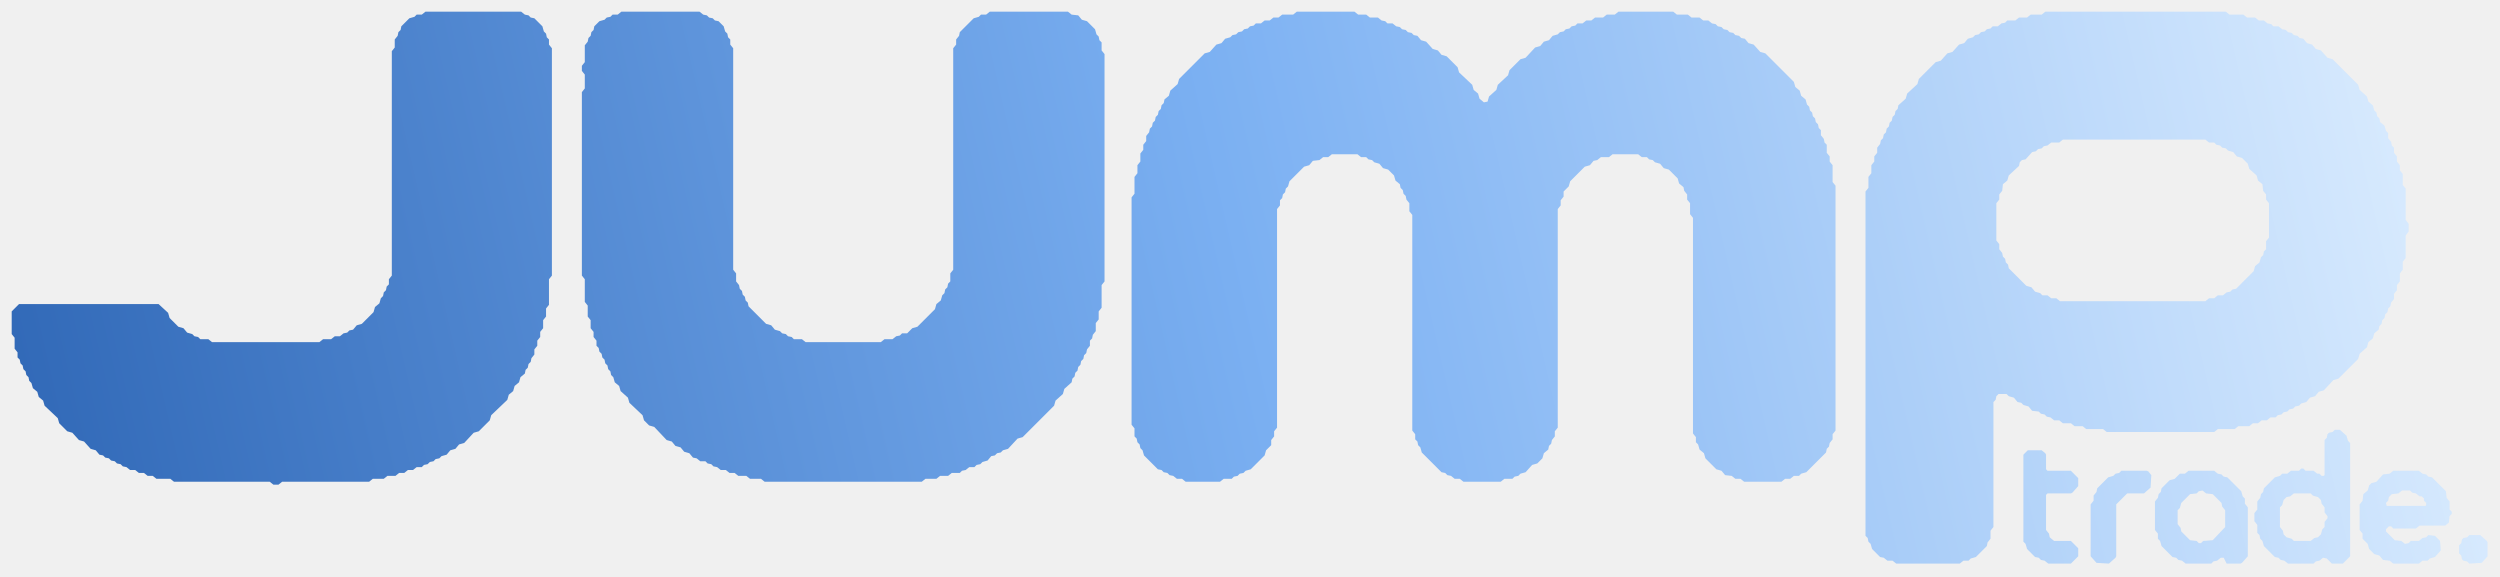
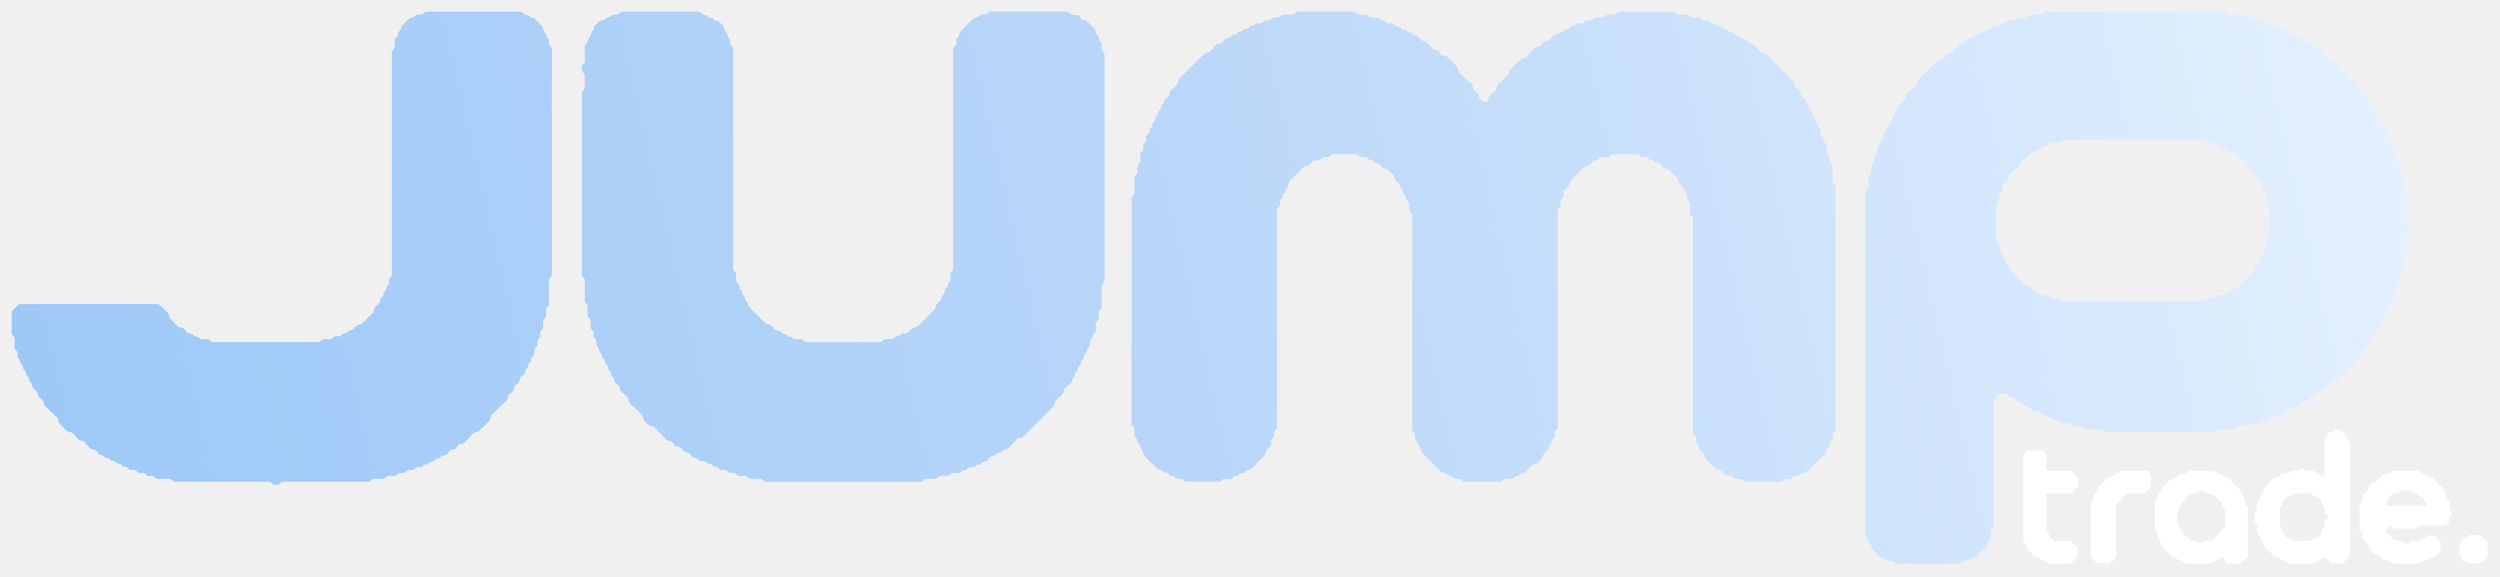
<svg xmlns="http://www.w3.org/2000/svg" viewBox="0 0 855 197">
  <defs>
    <linearGradient id="g" gradientUnits="userSpaceOnUse" x1="0" y1="197" x2="855" y2="0">
-       <stop offset="0" stop-color="#2E66B5" />
-       <stop offset=".5" stop-color="#7BB0F2" />
-       <stop offset="1" stop-color="#E1F0FF" />
+       <stop offset="0" stop-color="#9CC8F7" />
+       <stop offset=".5" stop-color="#BBD7F9" />
+       <stop offset="1" stop-color="#E8F3FF" />
    </linearGradient>
  </defs>
-   <path fill-rule="evenodd" fill="url(#g)" d="M842.50 184.00 L842.00 184.50 L841.75 185.75 L841.00 186.50 L841.00 189.25 L841.75 190.00 L842.00 191.25 L842.50 191.75 L843.75 192.00 L844.50 192.75 L848.75 192.50 L850.75 190.25 L850.75 185.50 L850.50 185.00 L848.25 183.00 L844.50 183.00 L843.75 183.75Z M818.50 161.00 L817.25 162.00 L815.00 162.25 L812.75 164.75 L811.00 165.25 L810.25 166.00 L809.75 167.75 L808.25 169.00 L808.00 171.25 L807.00 172.50 L807.00 181.25 L808.00 182.50 L808.00 184.25 L809.75 186.00 L810.25 187.75 L812.00 189.50 L813.75 190.00 L815.00 191.50 L817.25 191.75 L818.50 192.75 L827.25 192.75 L828.50 191.75 L830.25 191.75 L831.00 191.00 L832.75 190.50 L834.75 188.25 L834.50 185.00 L832.75 183.25 L830.50 183.00 L829.75 183.75 L828.50 184.00 L827.25 185.00 L824.50 185.00 L823.75 185.75 L822.50 186.00 L821.25 185.00 L819.00 184.75 L816.00 181.75 L816.00 181.00 L817.00 180.00 L817.75 180.00 L818.50 180.75 L826.25 180.75 L827.50 179.75 L836.25 179.75 L837.50 178.75 L837.75 176.50 L838.50 175.75 L838.50 175.00 L837.75 174.25 L837.75 171.50 L836.75 170.25 L836.50 168.00 L831.75 163.25 L830.50 163.00 L829.75 162.25 L828.50 162.00 L827.25 161.00Z M816.00 172.00 L816.75 171.25 L817.00 170.00 L818.00 169.00 L820.25 168.75 L821.50 167.75 L824.25 167.75 L825.00 168.50 L826.25 168.75 L827.50 169.75 L828.25 169.75 L829.00 170.50 L829.00 171.25 L829.75 172.00 L829.75 172.75 L829.50 173.00 L816.25 173.00Z M742.00 164.25 L739.25 167.00 L739.00 168.25 L738.25 169.00 L738.00 170.25 L737.00 171.50 L737.00 181.25 L738.00 182.50 L738.00 184.25 L738.75 185.00 L739.25 186.75 L743.00 190.50 L744.25 190.75 L745.00 191.50 L746.25 191.75 L747.50 192.75 L756.25 192.75 L757.00 192.00 L758.25 191.75 L759.50 190.75 L760.50 190.75 L761.50 192.75 L766.25 192.75 L766.75 192.50 L768.75 190.25 L768.75 173.50 L767.75 172.25 L767.75 170.50 L767.00 169.75 L766.50 168.00 L761.75 163.25 L760.50 163.00 L759.75 162.25 L758.50 162.00 L757.25 161.00 L748.50 161.00 L747.25 162.00 L745.50 162.00 L743.75 163.75Z M753.25 167.75 L754.50 168.75 L756.75 169.00 L759.75 172.00 L760.00 173.25 L761.00 174.50 L761.00 180.25 L756.75 184.75 L753.50 185.00 L752.75 185.75 L752.00 185.75 L751.25 185.00 L749.00 184.75 L746.00 181.75 L745.75 180.50 L744.75 179.25 L744.75 174.50 L745.50 173.75 L746.00 172.00 L749.00 169.00 L751.25 168.75 L752.00 168.00Z M734.75 161.25 L734.25 161.00 L725.50 161.00 L724.75 161.75 L723.50 162.00 L722.75 162.75 L721.00 163.25 L717.25 167.00 L717.00 168.25 L716.00 169.50 L716.00 171.25 L715.00 172.50 L715.00 190.25 L717.00 192.50 L721.25 192.75 L723.50 190.75 L723.75 190.25 L723.75 172.50 L727.50 168.75 L733.25 168.75 L735.50 166.75 L735.75 162.50Z M693.50 154.00 L692.00 155.50 L692.00 185.25 L692.75 186.00 L693.25 187.75 L696.00 190.50 L697.25 190.75 L698.00 191.50 L699.25 191.75 L700.50 192.75 L708.25 192.75 L710.75 190.25 L710.75 187.50 L708.25 185.00 L702.50 185.00 L701.00 183.75 L700.75 182.50 L699.75 181.25 L699.75 169.25 L700.25 168.75 L708.25 168.75 L708.75 168.50 L710.75 166.25 L710.75 163.50 L708.25 161.00 L700.25 161.00 L699.75 160.50 L699.75 155.50 L699.50 155.00 L698.25 154.00Z M800.25 147.00 L798.50 147.00 L797.75 147.75 L796.50 148.00 L796.00 148.50 L795.75 149.75 L795.00 150.50 L795.00 162.50 L794.75 162.75 L794.00 162.75 L793.25 162.00 L792.50 162.00 L791.25 161.00 L788.50 161.00 L787.75 160.25 L787.00 160.25 L786.25 161.00 L783.50 161.00 L782.25 162.00 L780.50 162.00 L779.75 162.75 L778.00 163.25 L774.25 167.00 L774.00 168.25 L773.25 169.00 L773.00 170.25 L772.00 171.50 L772.00 174.25 L771.00 175.50 L771.00 178.25 L772.00 179.50 L772.00 182.25 L772.75 183.00 L773.00 184.25 L773.75 185.00 L774.25 186.75 L778.00 190.50 L779.25 190.75 L780.00 191.50 L781.25 191.75 L782.50 192.75 L791.25 192.75 L792.00 192.00 L793.25 191.75 L794.50 190.75 L795.75 191.00 L797.50 192.75 L801.25 192.75 L803.75 190.25 L803.75 151.50 L803.00 150.75 L802.50 149.00Z M784.50 168.75 L790.25 168.75 L791.00 169.50 L792.75 170.00 L793.75 171.00 L794.00 172.25 L795.00 173.50 L795.00 175.25 L796.00 176.50 L796.00 177.25 L795.00 178.50 L795.00 180.25 L794.25 181.00 L793.75 182.75 L792.75 183.75 L791.50 184.00 L790.25 185.00 L784.50 185.00 L783.75 184.25 L782.00 183.75 L781.00 182.75 L780.75 181.50 L779.75 180.25 L779.75 173.50 L780.50 172.75 L781.00 171.00 L782.00 170.00 L783.25 169.75Z M797.75 20.25 L796.00 19.75 L793.75 17.25 L792.00 16.75 L790.75 15.25 L789.00 14.75 L787.75 13.25 L786.50 13.00 L785.75 12.25 L784.50 12.00 L783.75 11.25 L782.50 11.00 L781.75 10.25 L780.50 10.00 L779.25 9.00 L777.50 9.00 L776.75 8.25 L775.50 8.00 L774.25 7.00 L772.50 7.00 L771.25 6.00 L768.50 6.00 L767.25 5.00 L762.50 5.00 L761.25 4.00 L699.50 4.00 L698.25 5.00 L694.50 5.00 L693.25 6.00 L690.50 6.00 L689.25 7.00 L686.50 7.00 L685.75 7.75 L684.50 8.00 L683.25 9.00 L681.50 9.00 L680.75 9.75 L679.50 10.00 L678.75 10.75 L677.50 11.00 L676.75 11.75 L675.50 12.00 L674.75 12.75 L673.00 13.25 L671.75 14.75 L670.00 15.25 L667.75 17.75 L666.00 18.25 L663.75 20.75 L662.00 21.25 L656.25 27.00 L655.75 28.75 L652.25 32.00 L651.75 33.75 L649.25 36.00 L649.00 37.25 L648.25 38.00 L648.00 39.25 L647.25 40.00 L647.00 41.25 L646.25 42.00 L646.00 43.25 L645.25 44.00 L645.00 45.25 L644.25 46.00 L644.00 47.25 L643.25 48.00 L643.00 49.25 L642.00 50.50 L642.00 52.25 L641.00 53.50 L641.00 55.25 L640.00 56.50 L640.00 59.25 L639.00 60.50 L639.00 64.25 L638.00 65.50 L638.00 183.25 L638.75 184.00 L639.00 185.25 L639.75 186.00 L640.25 187.75 L643.00 190.50 L644.25 190.75 L645.50 191.75 L647.25 191.75 L648.50 192.75 L670.25 192.75 L671.50 191.75 L673.25 191.75 L674.00 191.00 L675.75 190.50 L679.50 186.75 L679.75 185.50 L680.75 184.25 L680.75 181.50 L681.75 180.25 L681.75 137.50 L682.50 136.75 L682.75 135.50 L683.50 134.75 L686.25 134.75 L687.00 135.50 L688.75 136.00 L690.00 137.50 L691.25 137.75 L692.00 138.50 L693.75 139.00 L695.00 140.50 L697.25 140.75 L698.00 141.50 L699.25 141.75 L700.00 142.50 L701.25 142.75 L702.50 143.75 L704.25 143.75 L705.50 144.75 L708.25 144.75 L709.50 145.75 L712.25 145.75 L713.50 146.75 L719.25 146.75 L720.50 147.75 L757.25 147.75 L758.50 146.75 L764.25 146.75 L765.50 145.75 L769.25 145.75 L770.50 144.75 L772.25 144.75 L773.50 143.75 L775.25 143.75 L776.50 142.75 L778.25 142.75 L779.00 142.00 L780.25 141.75 L781.00 141.00 L782.25 140.75 L783.00 140.00 L784.25 139.75 L785.00 139.00 L786.25 138.75 L787.00 138.00 L788.75 137.50 L790.00 136.00 L791.75 135.50 L793.00 134.00 L794.75 133.50 L798.00 130.00 L799.75 129.50 L806.50 122.75 L807.00 121.00 L809.50 118.75 L810.00 117.00 L811.50 115.75 L812.00 114.00 L813.50 112.75 L813.75 111.50 L814.50 110.75 L814.75 109.50 L815.50 108.75 L815.75 107.50 L816.50 106.75 L816.75 105.50 L817.50 104.75 L817.75 103.50 L818.75 102.25 L818.75 100.50 L819.75 99.25 L819.75 97.50 L820.75 96.25 L820.75 93.50 L821.75 92.25 L821.75 89.50 L822.75 88.25 L822.75 80.50 L823.75 79.25 L823.75 76.50 L822.75 75.25 L822.75 64.50 L821.75 63.25 L821.75 59.50 L820.75 58.25 L820.75 56.50 L819.75 55.25 L819.75 53.50 L818.75 52.25 L818.75 50.50 L818.00 49.75 L817.75 48.50 L816.75 47.25 L816.75 45.50 L816.00 44.75 L815.50 43.00 L814.00 41.75 L813.75 40.50 L813.00 39.75 L812.75 38.50 L812.00 37.75 L811.50 36.00 L810.00 34.75 L809.50 33.00 L807.00 30.75 L806.50 29.00Z M682.75 69.50 L683.75 68.25 L683.75 66.50 L684.75 65.25 L685.00 63.00 L686.50 61.75 L687.00 60.00 L690.50 56.75 L690.75 55.50 L691.50 54.75 L692.75 54.50 L695.00 52.00 L696.25 51.75 L697.00 51.00 L698.25 50.75 L699.00 50.00 L700.25 49.75 L701.50 48.75 L704.25 48.75 L705.50 47.75 L754.25 47.75 L755.50 48.75 L757.25 48.75 L758.00 49.50 L759.25 49.75 L760.00 50.50 L761.25 50.75 L762.00 51.50 L763.75 52.00 L765.00 53.50 L766.75 54.00 L768.75 56.00 L769.25 57.75 L771.75 60.00 L772.25 61.75 L773.75 63.00 L774.00 65.25 L775.00 66.50 L775.00 68.25 L776.00 69.50 L776.00 81.25 L775.00 82.50 L775.00 85.25 L774.25 86.00 L774.00 87.25 L773.25 88.00 L772.75 89.75 L771.25 91.00 L770.75 92.75 L764.75 98.75 L763.50 99.00 L762.75 99.75 L761.50 100.00 L760.25 101.00 L758.50 101.00 L757.25 102.00 L755.50 102.00 L754.25 103.00 L704.50 103.00 L703.25 102.00 L701.50 102.00 L700.25 101.00 L698.50 101.00 L697.75 100.25 L696.00 99.75 L694.75 98.25 L693.00 97.75 L687.00 91.75 L686.75 90.50 L686.00 89.75 L685.75 88.50 L685.00 87.75 L684.75 86.50 L683.75 85.25 L683.75 83.50 L682.75 82.25Z M392.00 46.50 L392.00 48.25 L391.00 49.50 L391.00 51.25 L390.00 52.50 L390.00 55.25 L389.00 56.50 L389.00 59.25 L388.00 60.50 L388.00 66.25 L387.00 67.50 L387.00 145.25 L388.00 146.50 L388.00 149.25 L388.75 150.00 L389.00 151.25 L389.75 152.00 L390.00 153.25 L390.75 154.00 L391.25 155.75 L396.00 160.50 L397.25 160.75 L398.00 161.50 L399.25 161.75 L400.00 162.50 L401.25 162.75 L402.50 163.75 L404.25 163.75 L405.50 164.75 L417.25 164.75 L418.50 163.75 L421.25 163.75 L422.00 163.00 L423.25 162.75 L424.00 162.00 L425.25 161.75 L426.00 161.00 L427.75 160.50 L432.50 155.75 L433.00 154.00 L434.75 152.25 L434.75 150.50 L435.75 149.25 L435.75 147.50 L436.75 146.25 L436.75 71.50 L437.75 70.25 L437.75 68.50 L438.50 67.75 L438.75 66.50 L439.50 65.75 L439.75 64.50 L440.50 63.75 L441.00 62.00 L446.00 57.00 L447.75 56.50 L449.00 55.00 L451.25 54.75 L452.50 53.75 L454.25 53.75 L455.50 52.75 L464.25 52.75 L465.50 53.75 L467.25 53.75 L468.00 54.50 L469.25 54.75 L470.00 55.50 L471.75 56.00 L473.00 57.50 L474.75 58.00 L476.75 60.00 L477.25 61.75 L478.75 63.00 L479.00 64.25 L479.75 65.00 L480.00 66.25 L480.75 67.00 L481.00 68.25 L482.00 69.50 L482.00 72.25 L483.00 73.50 L483.00 147.25 L484.00 148.50 L484.00 150.25 L484.75 151.00 L485.00 152.25 L485.75 153.00 L486.25 154.75 L493.00 161.50 L494.25 161.75 L495.00 162.50 L496.25 162.75 L497.50 163.75 L499.25 163.75 L500.50 164.75 L513.25 164.75 L514.50 163.75 L517.25 163.75 L518.00 163.00 L519.25 162.75 L520.00 162.00 L521.75 161.50 L524.00 159.00 L525.75 158.50 L527.50 156.75 L528.00 155.00 L529.50 153.75 L529.75 152.50 L530.50 151.75 L530.75 150.50 L531.75 149.25 L531.75 147.50 L532.75 146.25 L532.75 71.50 L533.75 70.25 L533.75 68.50 L534.75 67.25 L534.75 65.50 L536.50 63.75 L537.00 62.00 L542.00 57.00 L543.75 56.50 L545.00 55.00 L546.25 54.75 L547.50 53.75 L550.25 53.75 L551.50 52.75 L560.25 52.75 L561.50 53.75 L563.25 53.75 L564.00 54.50 L565.25 54.75 L566.00 55.50 L567.75 56.00 L569.00 57.50 L570.75 58.00 L573.75 61.00 L574.25 62.75 L575.75 64.00 L576.00 65.25 L577.00 66.50 L577.00 68.25 L578.00 69.50 L578.00 73.25 L579.00 74.50 L579.00 148.25 L580.00 149.50 L580.00 151.25 L580.75 152.00 L581.25 153.75 L582.75 155.00 L583.25 156.75 L587.00 160.50 L588.75 161.00 L590.00 162.50 L592.25 162.75 L593.50 163.75 L595.25 163.75 L596.50 164.75 L609.25 164.75 L610.50 163.75 L612.25 163.75 L613.50 162.75 L615.25 162.75 L616.00 162.00 L617.75 161.50 L624.50 154.75 L624.75 153.50 L625.50 152.75 L625.75 151.50 L626.75 150.25 L626.75 148.50 L627.75 147.25 L627.75 63.50 L626.75 62.25 L626.75 56.50 L625.75 55.25 L625.75 53.50 L624.75 52.25 L624.75 49.50 L624.00 48.75 L623.75 47.50 L622.75 46.25 L622.75 44.50 L622.00 43.75 L621.75 42.50 L621.00 41.75 L620.75 40.50 L620.00 39.75 L619.75 38.50 L619.00 37.75 L618.75 36.50 L618.00 35.75 L617.50 34.00 L616.00 32.75 L615.50 31.00 L614.00 29.75 L613.50 28.00 L603.75 18.25 L602.00 17.75 L599.75 15.25 L598.00 14.75 L596.75 13.25 L595.50 13.00 L594.75 12.25 L593.50 12.00 L592.75 11.25 L591.50 11.00 L590.75 10.25 L589.50 10.00 L588.75 9.25 L587.50 9.00 L586.75 8.25 L585.50 8.00 L584.25 7.00 L582.50 7.00 L581.25 6.00 L578.50 6.00 L577.25 5.00 L573.50 5.00 L572.25 4.00 L553.50 4.00 L552.25 5.00 L549.50 5.00 L548.25 6.00 L545.50 6.00 L544.25 7.00 L542.50 7.00 L541.25 8.00 L539.50 8.00 L538.75 8.75 L537.50 9.00 L536.75 9.75 L535.50 10.00 L534.75 10.75 L533.50 11.00 L532.75 11.75 L531.00 12.25 L529.75 13.75 L528.00 14.25 L526.75 15.75 L525.00 16.25 L521.75 19.75 L520.00 20.25 L516.25 24.00 L515.75 25.75 L512.25 29.00 L511.75 30.75 L509.25 33.00 L508.75 34.75 L507.50 35.00 L506.00 33.75 L505.50 32.00 L504.00 30.75 L503.50 29.00 L499.00 24.75 L498.50 23.00 L494.75 19.25 L493.00 18.75 L491.75 17.25 L490.00 16.75 L487.75 14.25 L486.00 13.75 L484.75 12.25 L483.50 12.00 L482.75 11.25 L481.50 11.00 L480.75 10.25 L479.50 10.00 L478.75 9.25 L477.50 9.00 L476.25 8.00 L474.50 8.00 L473.75 7.25 L472.50 7.00 L471.25 6.00 L468.50 6.00 L467.25 5.00 L464.50 5.00 L463.25 4.00 L443.50 4.00 L442.25 5.00 L438.50 5.00 L437.25 6.00 L435.50 6.00 L434.25 7.00 L432.50 7.00 L431.25 8.00 L429.50 8.00 L428.75 8.75 L427.50 9.00 L426.75 9.75 L425.50 10.00 L424.75 10.75 L423.50 11.00 L422.75 11.75 L421.50 12.00 L420.75 12.75 L419.00 13.25 L417.75 14.75 L416.00 15.25 L413.75 17.75 L412.00 18.25 L403.25 27.00 L402.75 28.75 L400.25 31.00 L399.75 32.75 L398.25 34.00 L398.00 35.25 L397.25 36.00 L397.00 37.25 L396.25 38.00 L396.00 39.25 L395.25 40.00 L395.00 41.25 L394.25 42.00 L394.00 43.25 L393.25 44.00 L393.00 45.25Z M203.25 9.00 L203.00 10.25 L202.25 11.00 L202.00 12.25 L201.25 13.00 L201.00 14.25 L200.00 15.50 L200.00 21.25 L199.00 22.50 L199.00 24.25 L200.00 25.50 L200.00 30.25 L199.00 31.50 L199.00 94.25 L200.00 95.50 L200.00 103.25 L201.00 104.50 L201.00 108.25 L202.00 109.50 L202.00 112.25 L203.00 113.50 L203.00 115.25 L204.00 116.50 L204.00 118.25 L204.75 119.00 L205.00 120.25 L205.75 121.00 L206.00 122.25 L206.75 123.00 L207.00 124.25 L207.75 125.00 L208.00 126.25 L208.75 127.00 L209.00 128.25 L209.75 129.00 L210.25 130.75 L211.75 132.00 L212.25 133.75 L214.75 136.00 L215.25 137.75 L219.75 142.00 L220.25 143.75 L222.00 145.50 L223.75 146.00 L228.00 150.50 L229.75 151.00 L231.00 152.50 L232.75 153.00 L234.00 154.50 L235.75 155.00 L237.00 156.50 L238.25 156.75 L239.50 157.75 L241.25 157.75 L242.00 158.50 L243.25 158.75 L244.00 159.50 L245.25 159.75 L246.50 160.75 L248.25 160.75 L249.50 161.75 L251.25 161.75 L252.50 162.75 L255.25 162.75 L256.50 163.75 L260.25 163.75 L261.50 164.75 L315.25 164.75 L316.50 163.75 L320.25 163.75 L321.50 162.75 L324.25 162.75 L325.50 161.75 L328.25 161.75 L329.00 161.00 L330.25 160.75 L331.50 159.75 L333.25 159.75 L334.00 159.00 L335.25 158.75 L336.00 158.00 L337.75 157.50 L339.00 156.00 L340.25 155.75 L341.00 155.00 L342.25 154.75 L343.00 154.00 L344.75 153.50 L348.00 150.00 L349.75 149.50 L360.50 138.75 L361.00 137.00 L363.50 134.75 L364.00 133.00 L366.50 130.75 L366.75 129.50 L367.50 128.75 L367.75 127.50 L368.50 126.75 L368.75 125.50 L369.50 124.75 L369.75 123.50 L370.50 122.75 L370.75 121.50 L371.50 120.75 L371.75 119.50 L372.75 118.25 L372.75 116.50 L373.50 115.75 L373.75 114.50 L374.75 113.25 L374.75 110.50 L375.75 109.25 L375.75 106.50 L376.75 105.25 L376.75 97.50 L377.75 96.25 L377.75 18.50 L376.75 17.25 L376.75 14.50 L376.00 13.75 L375.75 12.50 L375.00 11.75 L374.50 10.00 L371.75 7.25 L370.00 6.75 L368.75 5.25 L366.50 5.00 L365.25 4.00 L338.50 4.00 L337.25 5.00 L335.50 5.00 L334.75 5.75 L333.00 6.25 L328.25 11.00 L328.00 12.25 L327.00 13.50 L327.00 15.25 L326.00 16.50 L326.00 92.25 L325.00 93.50 L325.00 96.25 L324.25 97.00 L324.00 98.25 L323.25 99.00 L323.00 100.25 L322.25 101.00 L321.75 102.75 L320.25 104.00 L319.75 105.75 L313.75 111.75 L312.00 112.25 L310.25 114.00 L308.50 114.00 L307.75 114.75 L306.50 115.00 L305.25 116.00 L302.50 116.00 L301.25 117.00 L275.50 117.00 L274.25 116.00 L271.50 116.00 L270.75 115.25 L269.50 115.00 L268.75 114.25 L267.50 114.00 L266.75 113.25 L265.00 112.75 L263.75 111.25 L262.00 110.75 L256.00 104.75 L255.75 103.50 L255.00 102.75 L254.75 101.50 L254.00 100.75 L253.75 99.50 L253.00 98.75 L252.75 97.50 L251.75 96.25 L251.75 93.50 L250.75 92.25 L250.75 16.50 L249.75 15.25 L249.75 13.50 L249.00 12.75 L248.75 11.50 L248.00 10.75 L247.50 9.00 L245.75 7.25 L244.50 7.00 L243.75 6.25 L242.50 6.00 L241.75 5.25 L240.50 5.00 L239.25 4.00 L212.50 4.00 L211.25 5.00 L209.50 5.00 L208.75 5.75 L207.50 6.00 L206.75 6.75 L205.00 7.25Z M185.50 9.00 L182.75 6.25 L181.50 6.00 L180.75 5.25 L179.50 5.00 L178.25 4.00 L145.50 4.00 L144.25 5.00 L142.50 5.00 L141.75 5.75 L140.00 6.25 L137.25 9.00 L137.00 10.25 L136.25 11.00 L136.00 12.25 L135.00 13.50 L135.00 16.25 L134.00 17.50 L134.00 94.25 L133.00 95.50 L133.00 97.25 L132.25 98.00 L132.00 99.25 L131.25 100.00 L131.00 101.25 L130.25 102.00 L129.75 103.75 L128.25 105.00 L127.75 106.75 L123.75 110.75 L122.00 111.25 L120.75 112.75 L119.50 113.00 L118.75 113.75 L117.50 114.00 L116.25 115.00 L114.50 115.00 L113.25 116.00 L110.50 116.00 L109.25 117.00 L72.50 117.00 L71.25 116.00 L68.50 116.00 L67.75 115.25 L66.50 115.00 L65.75 114.25 L64.00 113.75 L62.75 112.25 L61.00 111.75 L58.00 108.75 L57.50 107.00 L54.25 104.00 L6.50 104.00 L4.00 106.50 L4.00 114.25 L5.00 115.50 L5.00 119.25 L6.00 120.50 L6.00 122.25 L6.75 123.00 L7.00 124.25 L7.75 125.00 L8.00 126.25 L8.75 127.00 L9.00 128.25 L9.75 129.00 L10.00 130.25 L10.75 131.00 L11.25 132.75 L12.75 134.00 L13.25 135.75 L14.75 137.00 L15.25 138.75 L19.75 143.00 L20.25 144.75 L23.00 147.50 L24.75 148.00 L27.00 150.50 L28.75 151.00 L31.00 153.50 L32.75 154.00 L34.00 155.50 L35.25 155.75 L36.00 156.50 L37.25 156.75 L38.00 157.50 L39.25 157.75 L40.00 158.50 L41.25 158.75 L42.00 159.50 L43.25 159.75 L44.50 160.75 L46.25 160.75 L47.50 161.75 L49.25 161.75 L50.50 162.75 L52.25 162.75 L53.50 163.75 L58.25 163.75 L59.50 164.75 L92.25 164.75 L93.50 165.75 L95.25 165.75 L96.50 164.75 L126.25 164.75 L127.50 163.75 L131.25 163.75 L132.50 162.75 L135.25 162.75 L136.50 161.75 L138.25 161.75 L139.50 160.75 L141.25 160.75 L142.50 159.75 L144.25 159.75 L145.00 159.00 L146.25 158.75 L147.00 158.00 L148.25 157.75 L149.00 157.00 L150.25 156.75 L151.00 156.00 L152.75 155.50 L154.00 154.00 L155.75 153.50 L157.00 152.00 L158.75 151.50 L162.00 148.00 L163.75 147.50 L167.50 143.75 L168.00 142.00 L173.50 136.75 L174.00 135.00 L175.50 133.75 L176.00 132.00 L177.50 130.75 L178.00 129.00 L179.50 127.75 L179.75 126.50 L180.50 125.75 L180.75 124.50 L181.50 123.75 L181.75 122.50 L182.75 121.25 L182.75 119.50 L183.75 118.25 L183.75 116.50 L184.75 115.25 L184.75 113.50 L185.75 112.25 L185.75 109.50 L186.75 108.25 L186.75 105.50 L187.75 104.25 L187.75 95.50 L188.75 94.25 L188.75 16.50 L187.75 15.25 L187.75 13.50 L187.00 12.75 L186.75 11.50 L186.00 10.75Z" />
+   <path fill-rule="evenodd" fill="url(#g)" d="M797.75 20.25 L796.00 19.75 L793.75 17.25 L792.00 16.75 L790.75 15.25 L789.00 14.75 L787.75 13.25 L786.50 13.00 L785.75 12.25 L784.50 12.00 L783.75 11.25 L782.50 11.00 L781.75 10.25 L780.50 10.00 L779.25 9.00 L777.50 9.00 L776.75 8.25 L775.50 8.00 L774.25 7.00 L772.50 7.00 L771.25 6.00 L768.50 6.00 L767.25 5.00 L762.50 5.00 L761.25 4.00 L699.50 4.00 L698.25 5.00 L694.50 5.00 L693.25 6.00 L690.50 6.00 L689.25 7.00 L686.50 7.00 L685.75 7.75 L684.50 8.00 L683.25 9.00 L681.50 9.00 L680.75 9.75 L679.50 10.00 L678.75 10.75 L677.50 11.00 L676.75 11.75 L675.50 12.00 L674.75 12.75 L673.00 13.25 L671.75 14.75 L670.00 15.25 L667.75 17.75 L666.00 18.25 L663.75 20.75 L662.00 21.25 L656.25 27.00 L655.75 28.75 L652.25 32.00 L651.75 33.75 L649.25 36.00 L649.00 37.25 L648.25 38.00 L648.00 39.25 L647.25 40.00 L647.00 41.25 L646.25 42.00 L646.00 43.25 L645.25 44.00 L645.00 45.25 L644.25 46.00 L644.00 47.25 L643.25 48.00 L643.00 49.25 L642.00 50.50 L642.00 52.25 L641.00 53.50 L641.00 55.25 L640.00 56.50 L640.00 59.25 L639.00 60.50 L639.00 64.25 L638.00 65.50 L638.00 183.25 L638.75 184.00 L639.00 185.25 L639.75 186.00 L640.25 187.75 L643.00 190.50 L644.25 190.75 L645.50 191.75 L647.25 191.75 L648.50 192.75 L670.25 192.75 L671.50 191.75 L673.25 191.75 L674.00 191.00 L675.75 190.50 L679.50 186.75 L679.75 185.50 L680.75 184.25 L680.75 181.50 L681.75 180.25 L681.75 137.50 L682.50 136.75 L682.75 135.50 L683.50 134.75 L686.25 134.75 L687.00 135.50 L688.75 136.00 L690.00 137.50 L691.25 137.75 L692.00 138.50 L693.75 139.00 L695.00 140.50 L697.25 140.75 L698.00 141.50 L699.25 141.75 L700.00 142.50 L701.25 142.75 L702.50 143.75 L704.25 143.75 L705.50 144.75 L708.25 144.75 L709.50 145.75 L712.25 145.75 L713.50 146.75 L719.25 146.75 L720.50 147.75 L757.25 147.75 L758.50 146.75 L764.25 146.75 L765.50 145.75 L769.25 145.75 L770.50 144.75 L772.25 144.75 L773.50 143.75 L775.25 143.75 L776.50 142.75 L778.25 142.75 L779.00 142.00 L780.25 141.75 L781.00 141.00 L782.25 140.75 L783.00 140.00 L784.25 139.75 L785.00 139.00 L786.25 138.75 L787.00 138.00 L788.75 137.50 L790.00 136.00 L791.75 135.50 L793.00 134.00 L794.75 133.50 L798.00 130.00 L799.75 129.50 L806.50 122.75 L807.00 121.00 L809.50 118.75 L810.00 117.00 L811.50 115.75 L812.00 114.00 L813.50 112.75 L813.75 111.50 L814.50 110.75 L814.75 109.50 L815.50 108.75 L815.75 107.50 L816.50 106.75 L816.75 105.50 L817.50 104.75 L817.75 103.50 L818.75 102.25 L818.75 100.50 L819.75 99.25 L819.75 97.50 L820.75 96.25 L820.75 93.50 L821.75 92.25 L821.75 89.50 L822.75 88.25 L822.75 80.50 L823.75 79.25 L823.75 76.50 L822.75 75.25 L822.75 64.50 L821.75 63.25 L821.75 59.50 L820.75 58.25 L820.75 56.50 L819.75 55.25 L819.75 53.50 L818.75 52.25 L818.75 50.50 L818.00 49.75 L817.75 48.50 L816.75 47.25 L816.75 45.50 L816.00 44.75 L815.50 43.00 L814.00 41.75 L813.75 40.50 L813.00 39.75 L812.75 38.50 L812.00 37.75 L811.50 36.00 L810.00 34.75 L809.50 33.00 L807.00 30.75 L806.50 29.00Z M682.75 69.50 L683.75 68.25 L683.75 66.50 L684.75 65.25 L685.00 63.00 L686.50 61.75 L687.00 60.00 L690.50 56.75 L690.75 55.50 L691.50 54.75 L692.75 54.50 L695.00 52.00 L696.25 51.75 L697.00 51.00 L698.25 50.75 L699.00 50.00 L700.25 49.75 L701.50 48.75 L704.25 48.75 L705.50 47.75 L754.25 47.75 L755.50 48.75 L757.25 48.75 L758.00 49.50 L759.25 49.75 L760.00 50.50 L761.25 50.75 L762.00 51.50 L763.75 52.00 L765.00 53.50 L766.75 54.00 L768.75 56.00 L769.25 57.75 L771.75 60.00 L772.25 61.75 L773.75 63.00 L774.00 65.25 L775.00 66.50 L775.00 68.25 L776.00 69.50 L776.00 81.25 L775.00 82.50 L775.00 85.25 L774.25 86.00 L774.00 87.25 L773.25 88.00 L772.75 89.75 L771.25 91.00 L770.75 92.75 L764.75 98.75 L763.50 99.00 L762.75 99.75 L761.50 100.00 L760.25 101.00 L758.50 101.00 L757.25 102.00 L755.50 102.00 L754.25 103.00 L704.50 103.00 L703.25 102.00 L701.50 102.00 L700.25 101.00 L698.50 101.00 L697.75 100.25 L696.00 99.75 L694.75 98.25 L693.00 97.75 L687.00 91.75 L686.75 90.50 L686.00 89.75 L685.75 88.50 L685.00 87.75 L684.75 86.50 L683.75 85.25 L683.75 83.50 L682.75 82.25Z M392.00 46.50 L392.00 48.25 L391.00 49.50 L391.00 51.25 L390.00 52.50 L390.00 55.25 L389.00 56.50 L389.00 59.25 L388.00 60.50 L388.00 66.25 L387.00 67.50 L387.00 145.25 L388.00 146.50 L388.00 149.25 L388.75 150.00 L389.00 151.25 L389.75 152.00 L390.00 153.25 L390.75 154.00 L391.25 155.75 L396.00 160.50 L397.25 160.75 L398.00 161.50 L399.25 161.75 L400.00 162.50 L401.25 162.75 L402.50 163.75 L404.25 163.75 L405.50 164.75 L417.25 164.75 L418.50 163.75 L421.25 163.75 L422.00 163.00 L423.25 162.75 L424.00 162.00 L425.25 161.75 L426.00 161.00 L427.75 160.50 L432.50 155.75 L433.00 154.00 L434.75 152.25 L434.75 150.50 L435.75 149.25 L435.75 147.50 L436.75 146.25 L436.75 71.50 L437.75 70.25 L437.75 68.50 L438.50 67.75 L438.75 66.50 L439.50 65.75 L439.75 64.50 L440.50 63.75 L441.00 62.00 L446.00 57.00 L447.75 56.50 L449.00 55.00 L451.25 54.75 L452.50 53.75 L454.25 53.75 L455.50 52.75 L464.25 52.75 L465.50 53.75 L467.25 53.75 L468.00 54.50 L469.25 54.75 L470.00 55.50 L471.75 56.00 L473.00 57.50 L474.75 58.00 L476.75 60.00 L477.25 61.75 L478.75 63.00 L479.00 64.25 L479.75 65.00 L480.00 66.25 L480.75 67.00 L481.00 68.25 L482.00 69.50 L482.00 72.25 L483.00 73.50 L483.00 147.25 L484.00 148.50 L484.00 150.25 L484.75 151.00 L485.00 152.25 L485.75 153.00 L486.25 154.75 L493.00 161.50 L494.25 161.75 L495.00 162.50 L496.25 162.75 L497.50 163.75 L499.25 163.75 L500.50 164.75 L513.25 164.75 L514.50 163.75 L517.25 163.75 L518.00 163.00 L519.25 162.75 L520.00 162.00 L521.75 161.50 L524.00 159.00 L525.75 158.50 L527.50 156.75 L528.00 155.00 L529.50 153.75 L529.75 152.50 L530.50 151.75 L530.75 150.50 L531.75 149.25 L531.75 147.50 L532.75 146.25 L532.75 71.50 L533.75 70.25 L533.75 68.50 L534.75 67.25 L534.75 65.50 L536.50 63.75 L537.00 62.00 L542.00 57.00 L543.75 56.50 L545.00 55.00 L546.25 54.75 L547.50 53.75 L550.25 53.75 L551.50 52.75 L560.25 52.75 L561.50 53.75 L563.25 53.75 L564.00 54.50 L565.25 54.75 L566.00 55.50 L567.75 56.00 L569.00 57.50 L570.75 58.00 L573.75 61.00 L574.25 62.75 L575.75 64.00 L576.00 65.25 L577.00 66.50 L577.00 68.25 L578.00 69.50 L578.00 73.25 L579.00 74.50 L579.00 148.25 L580.00 149.50 L580.00 151.25 L580.75 152.00 L581.25 153.75 L582.75 155.00 L583.25 156.75 L587.00 160.50 L588.75 161.00 L590.00 162.50 L592.25 162.75 L593.50 163.75 L595.25 163.75 L596.50 164.75 L609.25 164.75 L610.50 163.75 L612.25 163.75 L613.50 162.75 L615.25 162.75 L616.00 162.00 L617.75 161.50 L624.50 154.75 L624.75 153.50 L625.50 152.75 L625.75 151.50 L626.75 150.25 L626.75 148.50 L627.75 147.25 L627.75 63.50 L626.75 62.25 L626.75 56.50 L625.75 55.25 L625.75 53.50 L624.75 52.25 L624.75 49.50 L624.00 48.75 L623.75 47.50 L622.75 46.25 L622.75 44.50 L622.00 43.75 L621.75 42.50 L621.00 41.75 L620.75 40.50 L620.00 39.75 L619.75 38.50 L619.00 37.75 L618.75 36.50 L618.00 35.75 L617.50 34.00 L616.00 32.75 L615.50 31.00 L614.00 29.75 L613.50 28.00 L603.75 18.25 L602.00 17.75 L599.75 15.25 L598.00 14.75 L596.75 13.25 L595.50 13.00 L594.75 12.25 L593.50 12.00 L592.75 11.25 L591.50 11.00 L590.75 10.25 L589.50 10.00 L588.75 9.25 L587.50 9.00 L586.75 8.25 L585.50 8.00 L584.25 7.00 L582.50 7.00 L581.25 6.00 L578.50 6.00 L577.25 5.00 L573.50 5.00 L572.25 4.00 L553.50 4.00 L552.25 5.00 L549.50 5.00 L548.25 6.00 L545.50 6.00 L544.25 7.00 L542.50 7.00 L541.25 8.00 L539.50 8.00 L538.75 8.75 L537.50 9.00 L536.75 9.75 L535.50 10.00 L534.75 10.75 L533.50 11.00 L532.75 11.75 L531.00 12.25 L529.75 13.75 L528.00 14.25 L526.75 15.75 L525.00 16.25 L521.75 19.75 L520.00 20.25 L516.25 24.00 L515.75 25.75 L512.25 29.00 L511.75 30.75 L509.25 33.00 L508.75 34.75 L507.50 35.00 L506.00 33.75 L505.50 32.00 L504.00 30.75 L503.50 29.00 L499.00 24.75 L498.50 23.00 L494.75 19.25 L493.00 18.75 L491.75 17.25 L490.00 16.75 L487.75 14.25 L486.00 13.75 L484.75 12.25 L483.50 12.00 L482.75 11.25 L481.50 11.00 L480.75 10.25 L479.50 10.00 L478.75 9.25 L477.50 9.00 L476.25 8.00 L474.50 8.00 L473.75 7.25 L472.50 7.00 L471.25 6.00 L468.50 6.00 L467.25 5.00 L464.50 5.00 L463.25 4.00 L443.50 4.00 L442.25 5.00 L438.50 5.00 L437.25 6.00 L435.50 6.00 L434.25 7.00 L432.50 7.00 L431.25 8.00 L429.50 8.00 L428.75 8.75 L427.50 9.00 L426.75 9.75 L425.50 10.00 L424.75 10.75 L423.50 11.00 L422.75 11.75 L421.50 12.00 L420.75 12.75 L419.00 13.25 L417.75 14.75 L416.00 15.25 L413.75 17.75 L412.00 18.25 L403.25 27.00 L402.75 28.75 L400.25 31.00 L399.75 32.75 L398.25 34.00 L398.00 35.25 L397.25 36.00 L397.00 37.25 L396.25 38.00 L396.00 39.25 L395.25 40.00 L395.00 41.25 L394.25 42.00 L394.00 43.25 L393.25 44.00 L393.00 45.25Z M203.25 9.00 L203.00 10.25 L202.25 11.00 L202.00 12.25 L201.25 13.00 L201.00 14.25 L200.00 15.50 L200.00 21.25 L199.00 22.50 L199.00 24.25 L200.00 25.50 L200.00 30.25 L199.00 31.50 L199.00 94.25 L200.00 95.50 L200.00 103.25 L201.00 104.50 L201.00 108.25 L202.00 109.50 L202.00 112.25 L203.00 113.50 L203.00 115.25 L204.00 116.50 L204.00 118.25 L204.75 119.00 L205.00 120.25 L205.75 121.00 L206.00 122.25 L206.75 123.00 L207.00 124.25 L207.75 125.00 L208.00 126.25 L208.75 127.00 L209.00 128.25 L209.75 129.00 L210.25 130.75 L211.75 132.00 L212.25 133.75 L214.75 136.00 L215.25 137.75 L219.75 142.00 L220.25 143.75 L222.00 145.50 L223.75 146.00 L228.00 150.50 L229.75 151.00 L231.00 152.50 L232.75 153.00 L234.00 154.50 L235.75 155.00 L237.00 156.50 L238.25 156.75 L239.50 157.75 L241.25 157.75 L242.00 158.50 L243.25 158.75 L244.00 159.50 L245.25 159.75 L246.50 160.75 L248.25 160.75 L249.50 161.75 L251.25 161.75 L252.50 162.75 L255.25 162.75 L256.50 163.75 L260.25 163.75 L261.50 164.75 L315.25 164.75 L316.50 163.75 L320.25 163.75 L321.50 162.75 L324.25 162.75 L325.50 161.75 L328.25 161.75 L329.00 161.00 L330.25 160.75 L331.50 159.75 L333.25 159.75 L334.00 159.00 L335.25 158.75 L336.00 158.00 L337.75 157.50 L339.00 156.00 L340.25 155.75 L341.00 155.00 L342.25 154.75 L343.00 154.00 L344.75 153.50 L348.00 150.00 L349.75 149.50 L360.50 138.75 L361.00 137.00 L363.50 134.75 L364.00 133.00 L366.50 130.75 L366.75 129.50 L367.50 128.75 L367.75 127.50 L368.50 126.75 L368.75 125.50 L369.50 124.75 L369.75 123.50 L370.50 122.75 L370.75 121.50 L371.50 120.75 L371.75 119.50 L372.75 118.25 L372.75 116.50 L373.50 115.75 L373.75 114.50 L374.75 113.25 L374.75 110.50 L375.75 109.25 L375.75 106.50 L376.75 105.25 L376.75 97.50 L377.75 96.25 L377.75 18.50 L376.75 17.25 L376.75 14.50 L376.00 13.75 L375.75 12.50 L375.00 11.75 L374.50 10.00 L371.75 7.25 L370.00 6.75 L368.75 5.25 L366.50 5.00 L365.25 4.00 L338.50 4.00 L337.25 5.00 L335.50 5.00 L334.75 5.75 L333.00 6.25 L328.25 11.00 L328.00 12.25 L327.00 13.50 L327.00 15.25 L326.00 16.50 L326.00 92.25 L325.00 93.50 L325.00 96.25 L324.25 97.00 L324.00 98.25 L323.25 99.00 L323.00 100.25 L322.25 101.00 L321.75 102.75 L320.25 104.00 L319.75 105.75 L313.75 111.75 L312.00 112.25 L310.25 114.00 L308.50 114.00 L307.75 114.75 L306.50 115.00 L305.25 116.00 L302.50 116.00 L301.25 117.00 L275.50 117.00 L274.25 116.00 L271.50 116.00 L270.75 115.25 L269.50 115.00 L268.75 114.25 L267.50 114.00 L266.75 113.25 L265.00 112.75 L263.75 111.25 L262.00 110.75 L256.00 104.75 L255.75 103.50 L255.00 102.75 L254.75 101.50 L254.00 100.75 L253.75 99.50 L253.00 98.75 L252.75 97.50 L251.75 96.25 L251.75 93.50 L250.75 92.25 L250.75 16.50 L249.75 15.25 L249.75 13.50 L249.00 12.75 L248.75 11.50 L248.00 10.75 L247.50 9.00 L245.75 7.25 L244.50 7.00 L243.75 6.25 L242.50 6.00 L241.75 5.25 L240.50 5.00 L239.25 4.00 L212.50 4.00 L211.25 5.00 L209.50 5.00 L208.75 5.75 L207.50 6.00 L206.75 6.75 L205.00 7.25Z M185.50 9.00 L182.75 6.25 L181.50 6.00 L180.75 5.25 L179.50 5.00 L178.25 4.00 L145.50 4.00 L144.25 5.00 L142.50 5.00 L141.75 5.75 L140.00 6.25 L137.25 9.00 L137.00 10.25 L136.25 11.00 L136.00 12.25 L135.00 13.50 L135.00 16.25 L134.00 17.50 L134.00 94.25 L133.00 95.50 L133.00 97.25 L132.25 98.00 L132.00 99.25 L131.25 100.00 L131.00 101.25 L130.25 102.00 L129.75 103.75 L128.25 105.00 L127.75 106.75 L123.75 110.75 L122.00 111.25 L120.75 112.75 L119.50 113.00 L118.75 113.75 L117.50 114.00 L116.25 115.00 L114.50 115.00 L113.25 116.00 L110.50 116.00 L109.25 117.00 L72.50 117.00 L71.25 116.00 L68.50 116.00 L67.75 115.25 L66.50 115.00 L65.75 114.25 L64.00 113.75 L62.75 112.25 L61.00 111.75 L58.00 108.75 L57.50 107.00 L54.25 104.00 L6.50 104.00 L4.00 106.50 L4.00 114.25 L5.00 115.50 L5.00 119.25 L6.00 120.50 L6.00 122.25 L6.75 123.00 L7.00 124.25 L7.75 125.00 L8.00 126.25 L8.75 127.00 L9.00 128.25 L9.75 129.00 L10.00 130.25 L10.75 131.00 L11.25 132.75 L12.75 134.00 L13.25 135.75 L14.75 137.00 L15.25 138.75 L19.75 143.00 L20.25 144.75 L23.00 147.50 L24.75 148.00 L27.00 150.50 L28.75 151.00 L31.00 153.50 L32.75 154.00 L34.00 155.50 L35.25 155.75 L36.00 156.50 L37.25 156.75 L38.00 157.50 L39.25 157.75 L40.00 158.50 L41.25 158.75 L42.00 159.50 L43.25 159.75 L44.50 160.75 L46.25 160.75 L47.50 161.75 L49.25 161.75 L50.50 162.75 L52.25 162.75 L53.50 163.75 L58.25 163.75 L59.50 164.75 L92.25 164.75 L93.50 165.75 L95.25 165.75 L96.50 164.75 L126.25 164.75 L127.50 163.75 L131.25 163.75 L132.50 162.75 L135.25 162.75 L136.50 161.75 L138.25 161.75 L139.50 160.75 L141.25 160.75 L142.50 159.75 L144.25 159.75 L145.00 159.00 L146.25 158.75 L147.00 158.00 L148.25 157.75 L149.00 157.00 L150.25 156.75 L151.00 156.00 L152.75 155.50 L154.00 154.00 L155.75 153.50 L157.00 152.00 L158.75 151.50 L162.00 148.00 L163.75 147.50 L167.50 143.75 L168.00 142.00 L173.50 136.75 L174.00 135.00 L175.50 133.75 L176.00 132.00 L177.50 130.75 L178.00 129.00 L179.50 127.75 L179.75 126.50 L180.50 125.75 L180.75 124.50 L181.50 123.75 L181.75 122.50 L182.75 121.25 L182.75 119.50 L183.75 118.25 L183.75 116.50 L184.75 115.25 L184.75 113.50 L185.75 112.25 L185.75 109.50 L186.75 108.25 L186.75 105.50 L187.75 104.25 L187.75 95.50 L188.75 94.25 L188.75 16.50 L187.75 15.25 L187.75 13.50 L187.00 12.75 L186.75 11.50 L186.00 10.75Z" />
+   <path fill-rule="evenodd" fill="#FFFFFF" d="M842.50 184.00 L842.00 184.50 L841.75 185.75 L841.00 186.50 L841.00 189.25 L841.75 190.00 L842.00 191.25 L842.50 191.75 L843.75 192.00 L844.50 192.75 L848.75 192.50 L850.75 190.25 L850.75 185.50 L850.50 185.00 L848.25 183.00 L844.50 183.00 L843.75 183.75Z M818.50 161.00 L817.25 162.00 L815.00 162.25 L812.75 164.75 L811.00 165.25 L810.25 166.00 L809.75 167.75 L808.25 169.00 L808.00 171.25 L807.00 172.50 L807.00 181.25 L808.00 182.50 L808.00 184.25 L809.75 186.00 L810.25 187.75 L812.00 189.50 L813.75 190.00 L815.00 191.50 L817.25 191.75 L818.50 192.75 L827.25 192.75 L828.50 191.75 L830.25 191.75 L831.00 191.00 L832.75 190.50 L834.75 188.25 L834.50 185.00 L832.75 183.25 L830.50 183.00 L829.75 183.75 L828.50 184.00 L827.25 185.00 L824.50 185.00 L823.75 185.75 L822.50 186.00 L821.25 185.00 L819.00 184.75 L816.00 181.75 L816.00 181.00 L817.00 180.00 L817.75 180.00 L818.50 180.75 L826.25 180.75 L827.50 179.75 L836.25 179.75 L837.50 178.75 L837.75 176.50 L838.50 175.75 L838.50 175.00 L837.75 174.25 L837.75 171.50 L836.75 170.25 L836.50 168.00 L831.75 163.25 L830.50 163.00 L829.75 162.25 L828.50 162.00 L827.25 161.00Z M816.00 172.00 L816.75 171.25 L817.00 170.00 L818.00 169.00 L820.25 168.75 L821.50 167.75 L824.25 167.75 L825.00 168.50 L826.25 168.75 L827.50 169.75 L828.25 169.75 L829.00 170.50 L829.00 171.25 L829.75 172.00 L829.75 172.75 L829.50 173.00 L816.25 173.00Z M742.00 164.25 L739.25 167.00 L739.00 168.25 L738.25 169.00 L738.00 170.25 L737.00 171.50 L737.00 181.25 L738.00 182.50 L738.00 184.25 L738.75 185.00 L739.25 186.75 L743.00 190.50 L744.25 190.75 L745.00 191.50 L746.25 191.75 L747.50 192.75 L756.25 192.75 L757.00 192.00 L758.25 191.75 L759.50 190.75 L760.50 190.75 L761.50 192.75 L766.25 192.75 L766.75 192.50 L768.75 190.25 L768.75 173.50 L767.75 172.25 L767.75 170.50 L767.00 169.75 L766.50 168.00 L761.75 163.25 L760.50 163.00 L759.75 162.25 L758.50 162.00 L757.25 161.00 L748.50 161.00 L747.25 162.00 L745.50 162.00 L743.75 163.75Z M753.25 167.75 L754.50 168.75 L756.75 169.00 L759.75 172.00 L760.00 173.25 L761.00 174.50 L761.00 180.25 L756.75 184.75 L753.50 185.00 L752.75 185.75 L752.00 185.75 L751.25 185.00 L749.00 184.75 L746.00 181.75 L745.75 180.50 L744.75 179.25 L744.75 174.50 L745.50 173.75 L746.00 172.00 L749.00 169.00 L751.25 168.75 L752.00 168.00Z M734.75 161.25 L734.25 161.00 L725.50 161.00 L724.75 161.75 L723.50 162.00 L722.75 162.75 L721.00 163.25 L717.25 167.00 L717.00 168.25 L716.00 169.50 L716.00 171.25 L715.00 172.50 L715.00 190.25 L717.00 192.50 L721.25 192.75 L723.50 190.75 L723.75 190.25 L723.75 172.50 L727.50 168.75 L733.25 168.75 L735.50 166.75 L735.75 162.50Z M693.50 154.00 L692.00 155.50 L692.00 185.25 L692.75 186.00 L693.25 187.75 L696.00 190.50 L697.25 190.75 L698.00 191.50 L699.25 191.75 L700.50 192.75 L708.25 192.75 L710.75 190.25 L710.75 187.50 L708.25 185.00 L702.50 185.00 L701.00 183.75 L700.75 182.50 L699.75 181.25 L699.75 169.25 L700.25 168.75 L708.25 168.75 L708.75 168.50 L710.75 166.25 L710.75 163.50 L708.25 161.00 L700.25 161.00 L699.75 160.50 L699.75 155.50 L699.50 155.00 L698.25 154.00Z M800.25 147.00 L798.50 147.00 L797.75 147.75 L796.50 148.00 L796.00 148.50 L795.75 149.75 L795.00 150.50 L795.00 162.50 L794.75 162.75 L794.00 162.75 L793.25 162.00 L792.50 162.00 L791.25 161.00 L788.50 161.00 L787.75 160.25 L787.00 160.25 L786.25 161.00 L783.50 161.00 L782.25 162.00 L780.50 162.00 L779.75 162.75 L778.00 163.25 L774.25 167.00 L774.00 168.25 L773.25 169.00 L773.00 170.25 L772.00 171.50 L772.00 174.25 L771.00 175.50 L771.00 178.25 L772.00 179.50 L772.00 182.25 L772.75 183.00 L773.00 184.25 L773.75 185.00 L774.25 186.75 L778.00 190.50 L779.25 190.75 L780.00 191.50 L781.25 191.75 L782.50 192.75 L791.25 192.75 L792.00 192.00 L793.25 191.75 L794.50 190.75 L795.75 191.00 L797.50 192.75 L801.25 192.75 L803.75 190.25 L803.75 151.50 L803.00 150.75 L802.50 149.00Z M784.50 168.75 L790.25 168.75 L791.00 169.50 L792.75 170.00 L793.75 171.00 L794.00 172.25 L795.00 173.50 L795.00 175.25 L796.00 176.50 L796.00 177.25 L795.00 178.50 L795.00 180.25 L794.25 181.00 L793.75 182.75 L792.75 183.75 L791.50 184.00 L790.25 185.00 L784.50 185.00 L783.75 184.25 L782.00 183.75 L781.00 182.75 L780.75 181.50 L779.75 180.25 L779.75 173.50 L780.50 172.75 L781.00 171.00 L782.00 170.00 L783.25 169.75Z" />
</svg>
